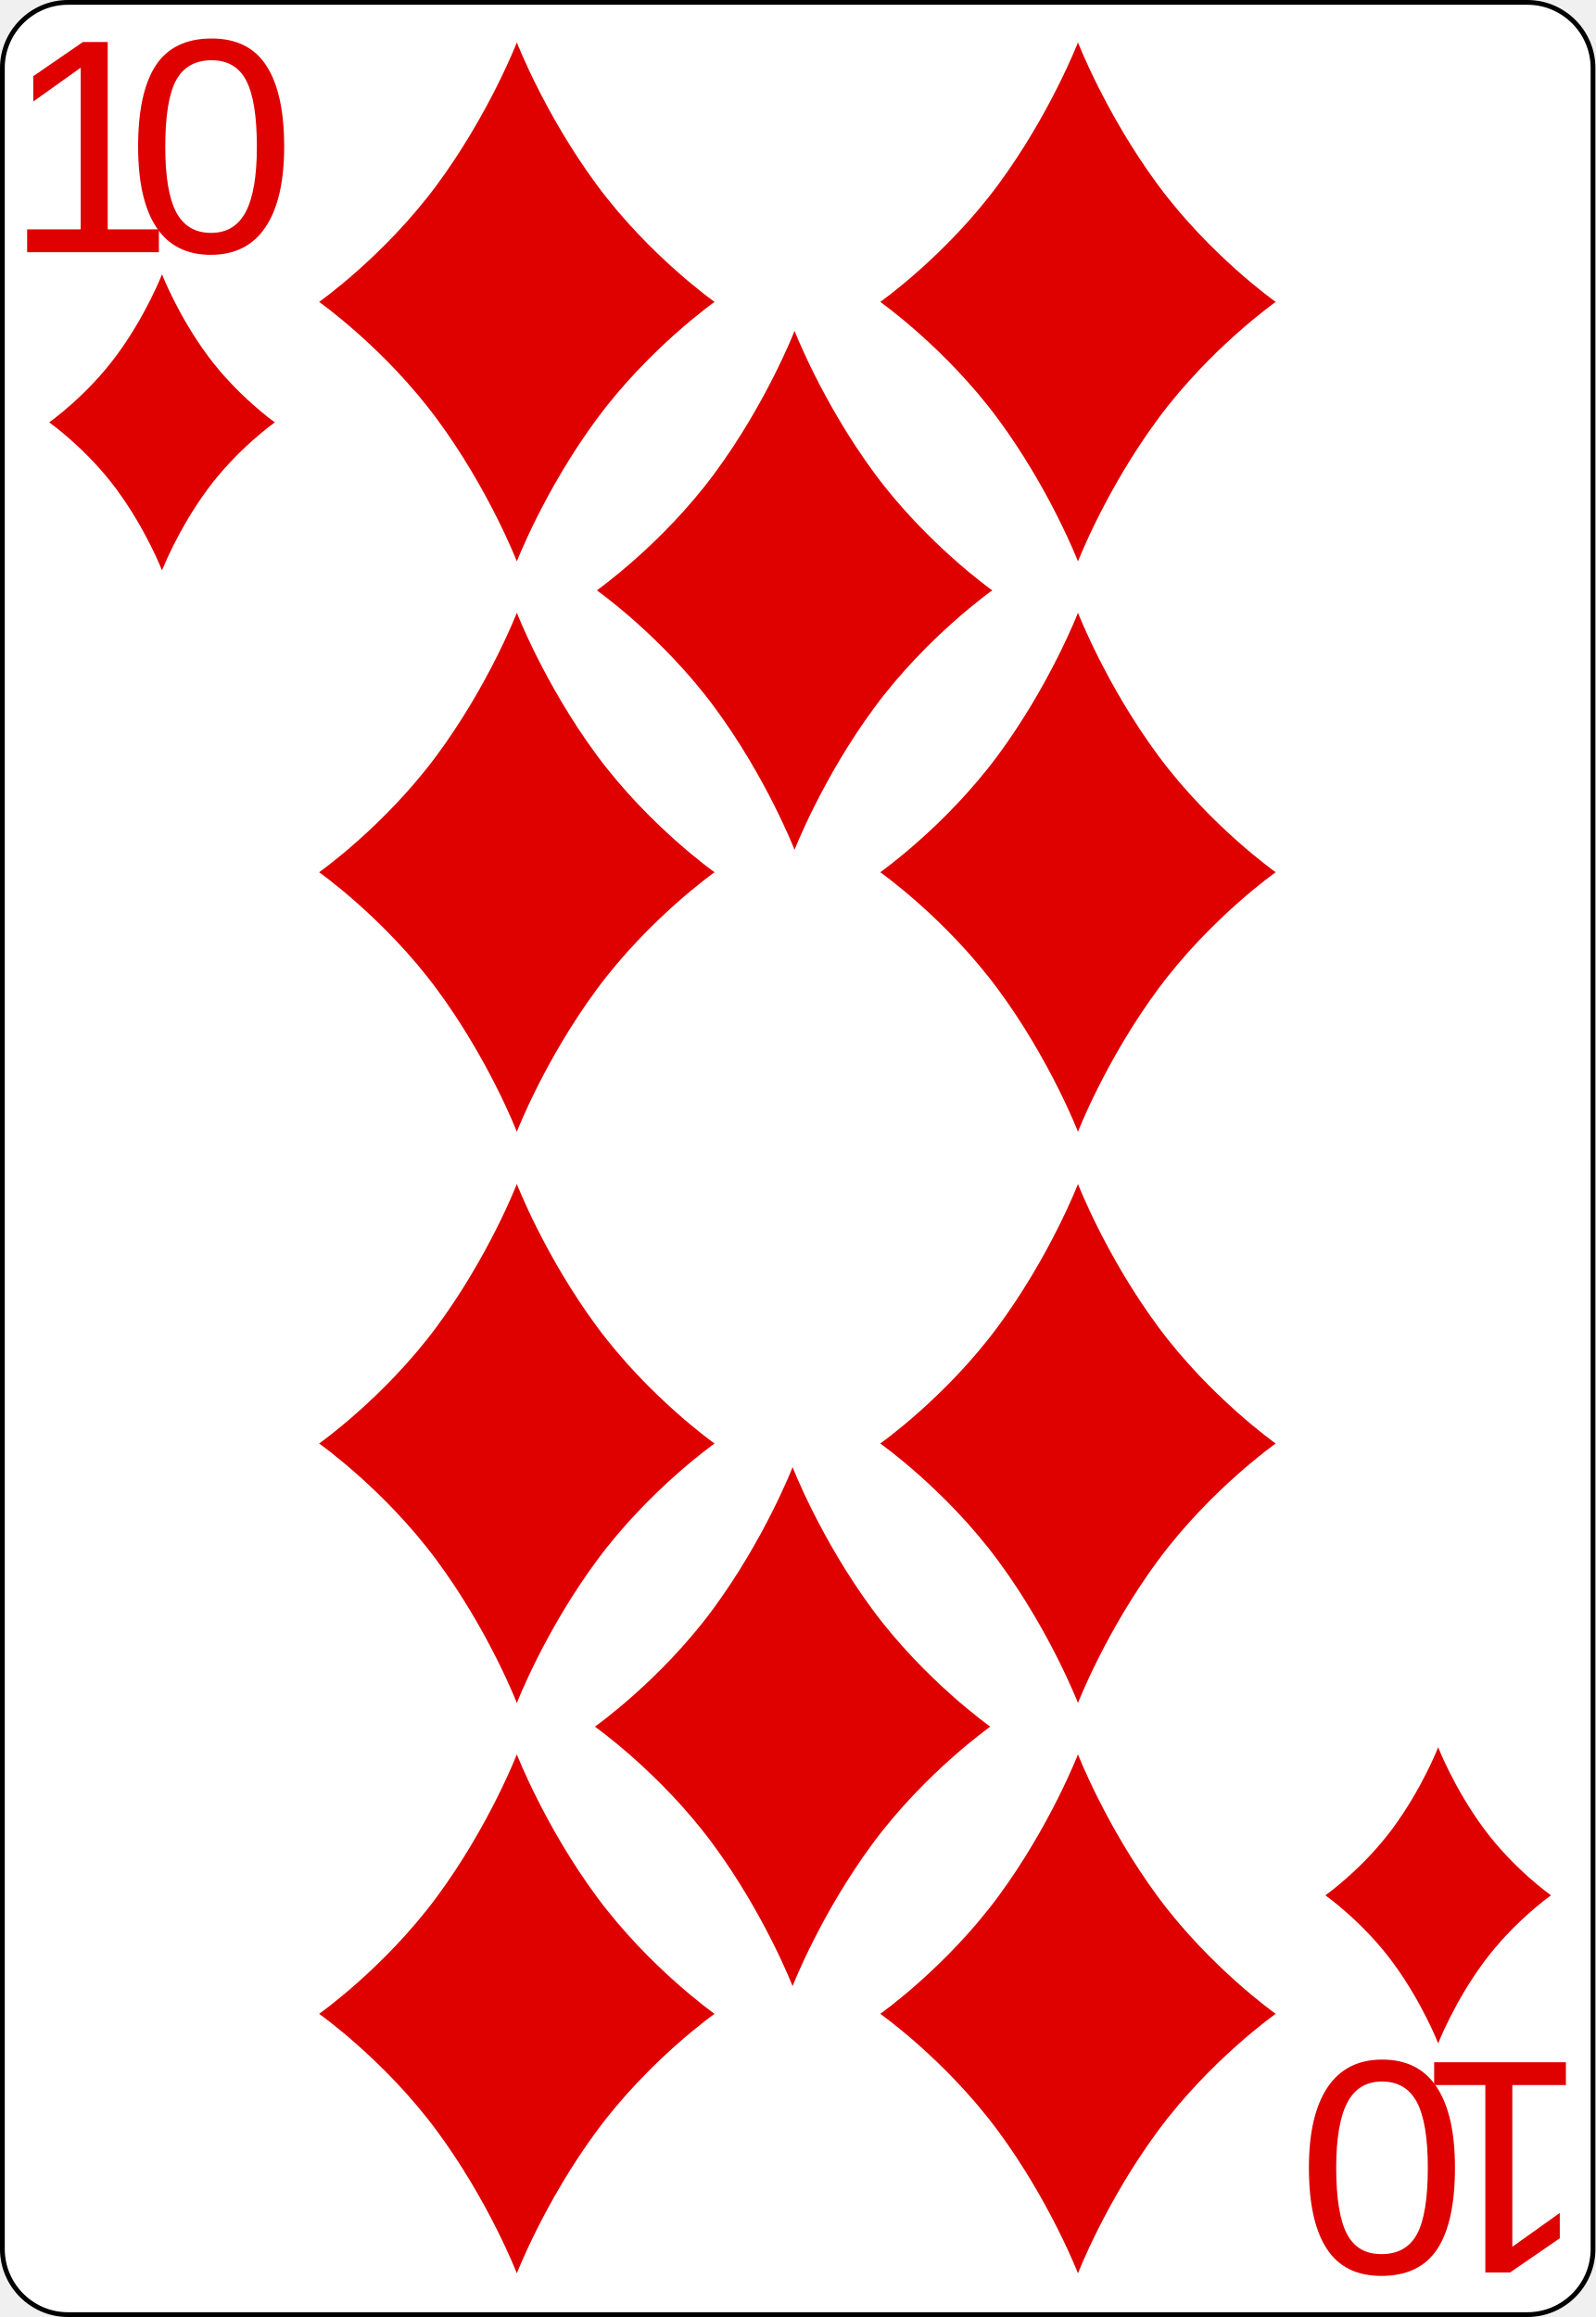
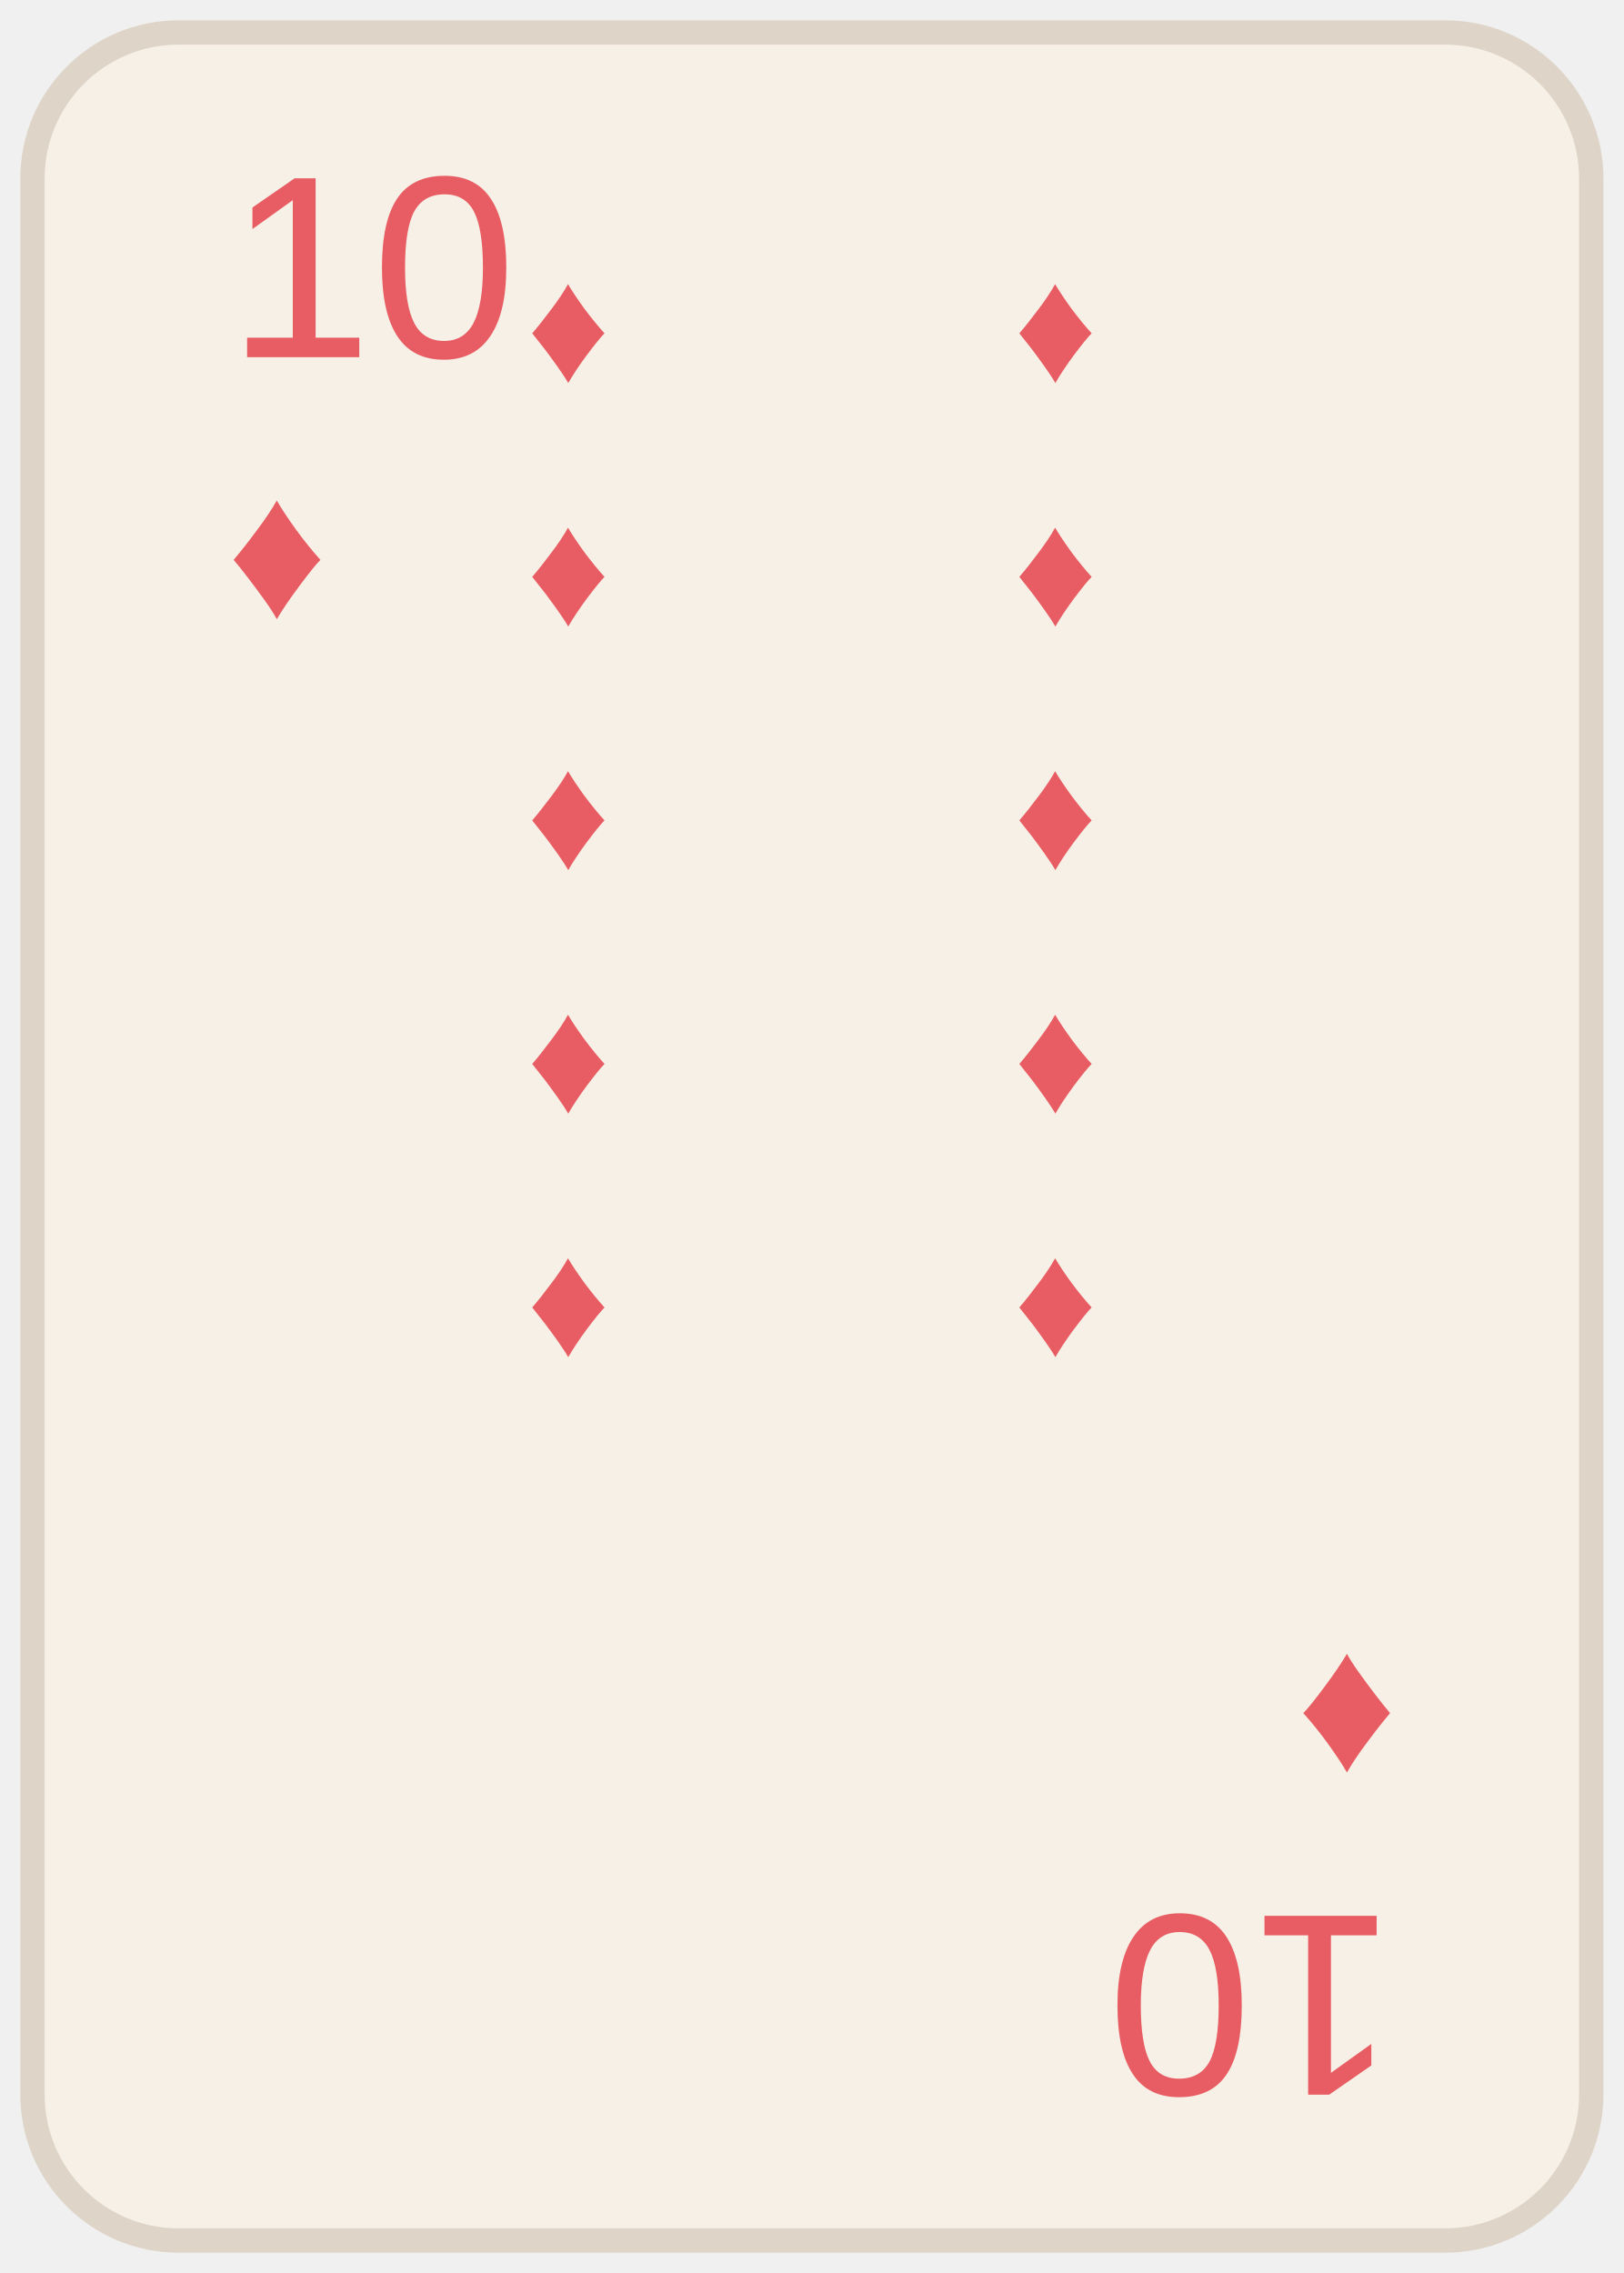
- <svg xmlns="http://www.w3.org/2000/svg" xml:space="preserve" width="222.783" height="323.556" viewBox="0 0 167.087 242.667">
-   <g style="fill-rule:nonzero;clip-rule:nonzero;stroke:#000;stroke-miterlimit:4">
-     <path d="M166.837 235.548c0 3.777-3.087 6.869-6.871 6.869H7.11c-3.775 0-6.861-3.092-6.861-6.87V7.12C.25 3.343 3.336.25 7.11.25h152.856c3.784 0 6.87 3.093 6.87 6.87z" style="fill:#fff;stroke-width:.5" />
+ <svg xmlns="http://www.w3.org/2000/svg" viewBox="0 0 100 140" role="img" aria-label="10 of D">
+   <rect x="2" y="2" width="96" height="136" rx="9" fill="#f7f0e6" stroke="#ded5c8" stroke-width="1.5" />
+   <text x="14" y="22" fill="#e85d63" font-family="Haskoy, -apple-system, Segoe UI, Arial, sans-serif" font-size="16" font-weight="500">10</text>
+   <text x="14" y="38" fill="#e85d63" font-family="Haskoy, -apple-system, Segoe UI, Arial, sans-serif" font-size="12" font-weight="500">♦</text>
+   <g>
+     <text x="35" y="20" text-anchor="middle" dominant-baseline="central" fill="#e85d63" font-family="Haskoy, -apple-system, Segoe UI, Arial, sans-serif" font-size="10" font-weight="500">♦</text>
+     <text x="65" y="20" text-anchor="middle" dominant-baseline="central" fill="#e85d63" font-family="Haskoy, -apple-system, Segoe UI, Arial, sans-serif" font-size="10" font-weight="500">♦</text>
+     <text x="35" y="35" text-anchor="middle" dominant-baseline="central" fill="#e85d63" font-family="Haskoy, -apple-system, Segoe UI, Arial, sans-serif" font-size="10" font-weight="500">♦</text>
+     <text x="65" y="35" text-anchor="middle" dominant-baseline="central" fill="#e85d63" font-family="Haskoy, -apple-system, Segoe UI, Arial, sans-serif" font-size="10" font-weight="500">♦</text>
+     <text x="35" y="50" text-anchor="middle" dominant-baseline="central" fill="#e85d63" font-family="Haskoy, -apple-system, Segoe UI, Arial, sans-serif" font-size="10" font-weight="500">♦</text>
+     <text x="65" y="50" text-anchor="middle" dominant-baseline="central" fill="#e85d63" font-family="Haskoy, -apple-system, Segoe UI, Arial, sans-serif" font-size="10" font-weight="500">♦</text>
+     <text x="35" y="65" text-anchor="middle" dominant-baseline="central" fill="#e85d63" font-family="Haskoy, -apple-system, Segoe UI, Arial, sans-serif" font-size="10" font-weight="500">♦</text>
+     <text x="65" y="65" text-anchor="middle" dominant-baseline="central" fill="#e85d63" font-family="Haskoy, -apple-system, Segoe UI, Arial, sans-serif" font-size="10" font-weight="500">♦</text>
+     <text x="35" y="80" text-anchor="middle" dominant-baseline="central" fill="#e85d63" font-family="Haskoy, -apple-system, Segoe UI, Arial, sans-serif" font-size="10" font-weight="500">♦</text>
+     <text x="65" y="80" text-anchor="middle" dominant-baseline="central" fill="#e85d63" font-family="Haskoy, -apple-system, Segoe UI, Arial, sans-serif" font-size="10" font-weight="500">♦</text>
  </g>
-   <text xml:space="preserve" x=".408" y="26.413" style="font-size:32px;font-style:normal;font-weight:400;line-height:125%;letter-spacing:0;word-spacing:0;fill:#df0000;fill-opacity:1;stroke:none;font-family:Bitstream Vera Sans">
-     <tspan x=".408" y="26.413" style="font-style:normal;font-variant:normal;font-weight:400;font-stretch:normal;fill:#df0000;fill-opacity:1;font-family:Arial;-inkscape-font-specification:Arial">1</tspan>
-   </text>
-   <path d="M3.243-4.725C1.126-7.59 0-10.5 0-10.5s-1.126 2.91-3.243 5.775C-5.361-1.862-8 0-8 0s2.639 1.861 4.757 4.726C-1.126 7.59 0 10.5 0 10.5s1.126-2.91 3.243-5.774C5.361 1.861 8 0 8 0S5.361-1.862 3.243-4.725" style="fill:#df0000" transform="translate(16.968 44.236)scale(1.4769)" />
-   <path d="M3.243-4.725C1.126-7.59 0-10.5 0-10.5s-1.126 2.91-3.243 5.775C-5.361-1.862-8 0-8 0s2.639 1.861 4.757 4.726C-1.126 7.59 0 10.5 0 10.5s1.126-2.91 3.243-5.774C5.361 1.861 8 0 8 0S5.361-1.862 3.243-4.725" style="fill:#df0000" transform="translate(150.62 198.503)scale(1.4769)" />
-   <path d="M3.243-4.725C1.126-7.59 0-10.5 0-10.5s-1.126 2.91-3.243 5.775C-5.361-1.862-8 0-8 0s2.639 1.861 4.757 4.726C-1.126 7.59 0 10.5 0 10.5s1.126-2.91 3.243-5.774C5.361 1.861 8 0 8 0S5.361-1.862 3.243-4.725" style="fill:#df0000" transform="translate(54.129 210.915)scale(2.5883)" />
-   <path d="M3.243-4.725C1.126-7.59 0-10.5 0-10.5s-1.126 2.91-3.243 5.775C-5.361-1.862-8 0-8 0s2.639 1.861 4.757 4.726C-1.126 7.59 0 10.5 0 10.5s1.126-2.91 3.243-5.774C5.361 1.861 8 0 8 0S5.361-1.862 3.243-4.725" style="fill:#df0000" transform="translate(54.129 31.62)scale(2.5883)" />
-   <path d="M3.243-4.725C1.126-7.59 0-10.5 0-10.5s-1.126 2.91-3.243 5.775C-5.361-1.862-8 0-8 0s2.639 1.861 4.757 4.726C-1.126 7.59 0 10.5 0 10.5s1.126-2.91 3.243-5.774C5.361 1.861 8 0 8 0S5.361-1.862 3.243-4.725" style="fill:#df0000" transform="translate(54.129 151.183)scale(2.5883)" />
-   <path d="M3.243-4.725C1.126-7.59 0-10.5 0-10.5s-1.126 2.91-3.243 5.775C-5.361-1.862-8 0-8 0s2.639 1.861 4.757 4.726C-1.126 7.59 0 10.5 0 10.5s1.126-2.91 3.243-5.774C5.361 1.861 8 0 8 0S5.361-1.862 3.243-4.725" style="fill:#df0000" transform="translate(54.129 91.352)scale(2.5883)" />
-   <path d="M3.243-4.725C1.126-7.59 0-10.5 0-10.5s-1.126 2.91-3.243 5.775C-5.361-1.862-8 0-8 0s2.639 1.861 4.757 4.726C-1.126 7.59 0 10.5 0 10.5s1.126-2.91 3.243-5.774C5.361 1.861 8 0 8 0S5.361-1.862 3.243-4.725" style="fill:#df0000" transform="translate(112.896 210.915)scale(2.5883)" />
-   <path d="M3.243-4.725C1.126-7.59 0-10.5 0-10.5s-1.126 2.91-3.243 5.775C-5.361-1.862-8 0-8 0s2.639 1.861 4.757 4.726C-1.126 7.59 0 10.5 0 10.5s1.126-2.91 3.243-5.774C5.361 1.861 8 0 8 0S5.361-1.862 3.243-4.725" style="fill:#df0000" transform="translate(112.896 31.62)scale(2.5883)" />
-   <path d="M3.243-4.725C1.126-7.59 0-10.5 0-10.5s-1.126 2.91-3.243 5.775C-5.361-1.862-8 0-8 0s2.639 1.861 4.757 4.726C-1.126 7.59 0 10.5 0 10.5s1.126-2.91 3.243-5.774C5.361 1.861 8 0 8 0S5.361-1.862 3.243-4.725" style="fill:#df0000" transform="translate(112.896 151.183)scale(2.5883)" />
-   <path d="M3.243-4.725C1.126-7.59 0-10.5 0-10.5s-1.126 2.91-3.243 5.775C-5.361-1.862-8 0-8 0s2.639 1.861 4.757 4.726C-1.126 7.59 0 10.5 0 10.5s1.126-2.91 3.243-5.774C5.361 1.861 8 0 8 0S5.361-1.862 3.243-4.725" style="fill:#df0000" transform="translate(112.896 91.352)scale(2.5883)" />
-   <path d="M3.243-4.725C1.126-7.59 0-10.5 0-10.5s-1.126 2.91-3.243 5.775C-5.361-1.862-8 0-8 0s2.639 1.861 4.757 4.726C-1.126 7.59 0 10.5 0 10.5s1.126-2.91 3.243-5.774C5.361 1.861 8 0 8 0S5.361-1.862 3.243-4.725" style="fill:#df0000" transform="translate(83.213 61.829)scale(2.5883)" />
-   <path d="M3.243-4.725C1.126-7.59 0-10.5 0-10.5s-1.126 2.91-3.243 5.775C-5.361-1.862-8 0-8 0s2.639 1.861 4.757 4.726C-1.126 7.59 0 10.5 0 10.5s1.126-2.91 3.243-5.774C5.361 1.861 8 0 8 0S5.361-1.862 3.243-4.725" style="fill:#df0000" transform="translate(83.008 180.838)scale(2.5883)" />
-   <text xml:space="preserve" x="13.216" y="26.376" style="font-size:32px;font-style:normal;font-weight:400;line-height:125%;letter-spacing:0;word-spacing:0;fill:#df0000;fill-opacity:1;stroke:none;font-family:Bitstream Vera Sans">
-     <tspan x="13.216" y="26.376" style="font-style:normal;font-variant:normal;font-weight:400;font-stretch:normal;fill:#df0000;fill-opacity:1;font-family:Arial;-inkscape-font-specification:Arial">0</tspan>
-   </text>
-   <text xml:space="preserve" x="-166.435" y="-215.984" style="font-size:32px;font-style:normal;font-weight:400;line-height:125%;letter-spacing:0;word-spacing:0;fill:#df0000;fill-opacity:1;stroke:none;font-family:Bitstream Vera Sans" transform="scale(-1)">
-     <tspan x="-166.435" y="-215.984" style="font-style:normal;font-variant:normal;font-weight:400;font-stretch:normal;fill:#df0000;fill-opacity:1;font-family:Arial;-inkscape-font-specification:Arial">1</tspan>
-   </text>
-   <text xml:space="preserve" x="-153.627" y="-216.021" style="font-size:32px;font-style:normal;font-weight:400;line-height:125%;letter-spacing:0;word-spacing:0;fill:#df0000;fill-opacity:1;stroke:none;font-family:Bitstream Vera Sans" transform="scale(-1)">
-     <tspan x="-153.627" y="-216.021" style="font-style:normal;font-variant:normal;font-weight:400;font-stretch:normal;fill:#df0000;fill-opacity:1;font-family:Arial;-inkscape-font-specification:Arial">0</tspan>
-   </text>
+   <g transform="rotate(180 50 70)">
+     <text x="14" y="22" fill="#e85d63" font-family="Haskoy, -apple-system, Segoe UI, Arial, sans-serif" font-size="16" font-weight="500">10</text>
+     <text x="14" y="38" fill="#e85d63" font-family="Haskoy, -apple-system, Segoe UI, Arial, sans-serif" font-size="12" font-weight="500">♦</text>
+   </g>
</svg>
